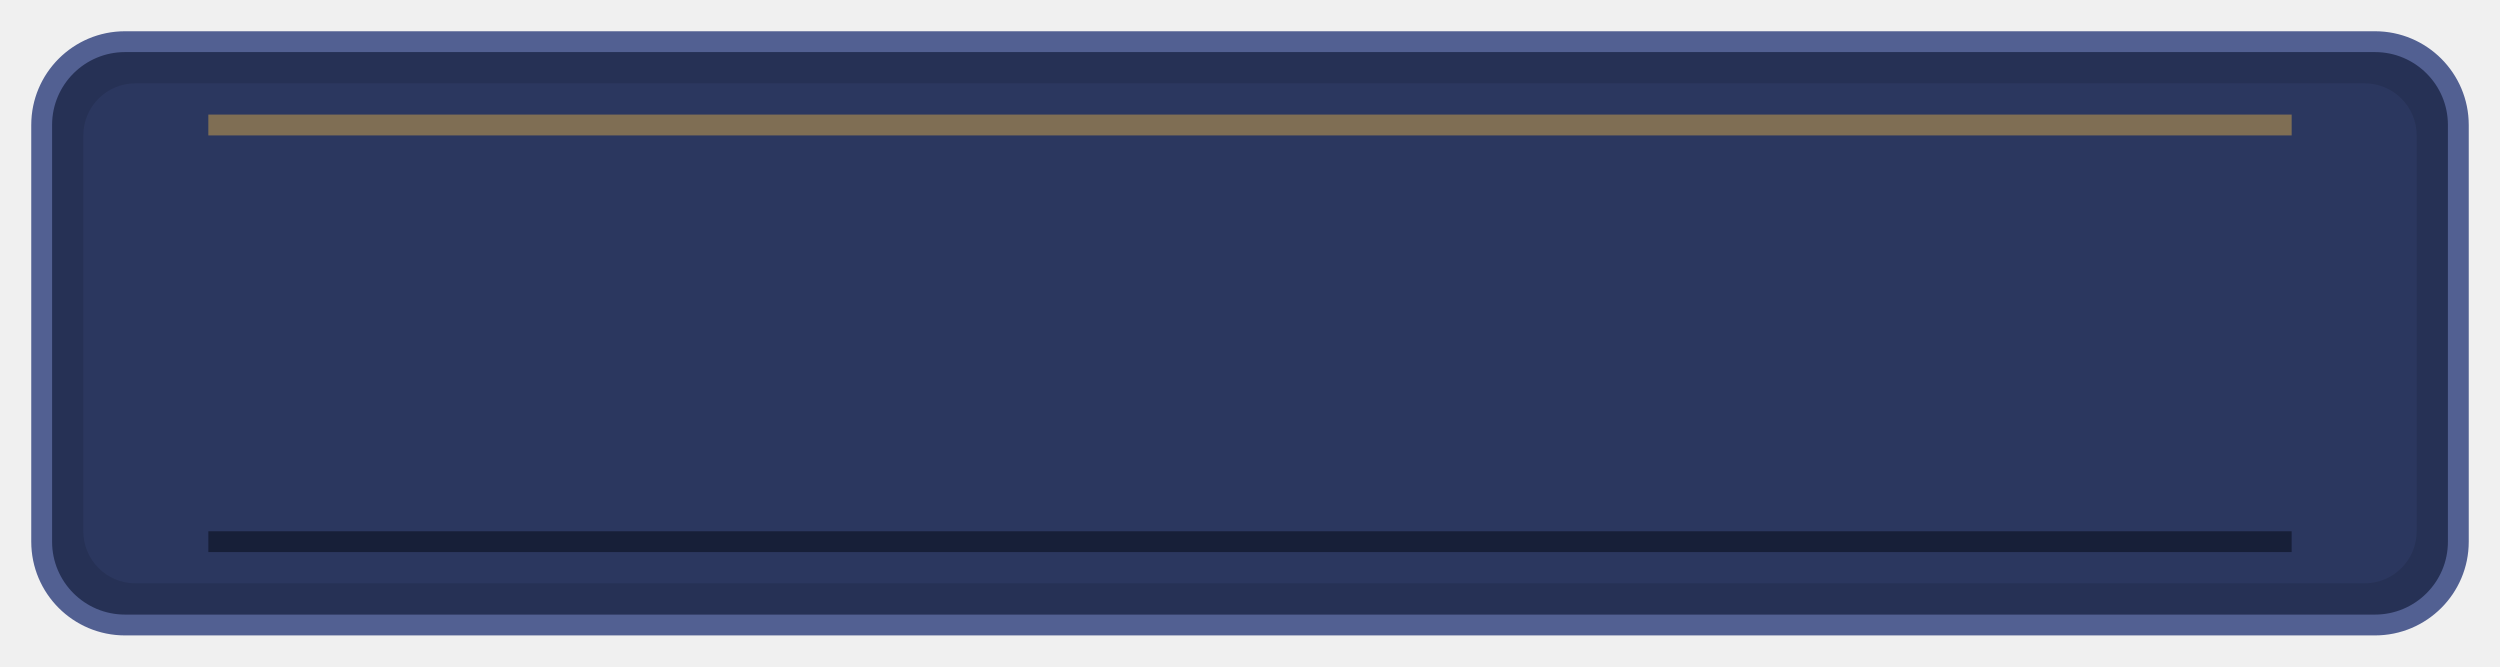
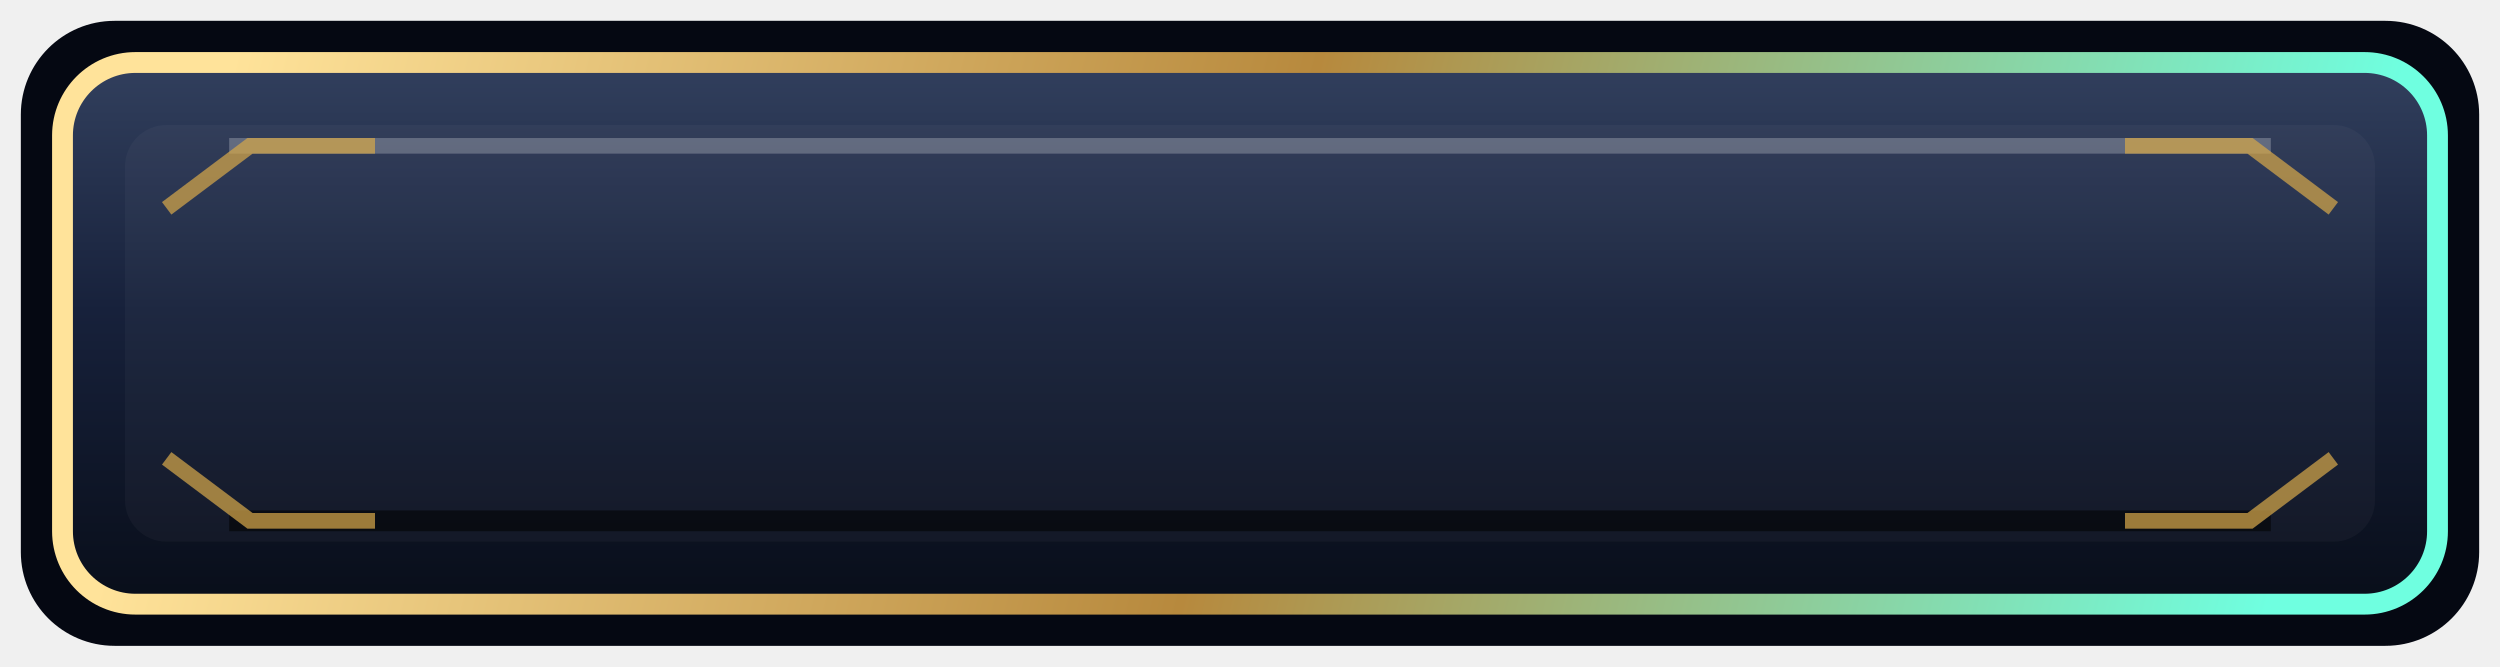
<svg xmlns="http://www.w3.org/2000/svg" width="240" height="64" viewBox="0 0 240 64" fill="none">
-   <rect x="4" y="4" width="232" height="56" rx="8" fill="#263155" stroke="#526092" stroke-width="2" />
-   <rect x="8" y="8" width="224" height="48" rx="5" fill="#394779" opacity="0.28" />
-   <path d="M20 12H220" stroke="#D4A64A" stroke-width="2" opacity="0.5" />
-   <path d="M20 52H220" stroke="#0D1324" stroke-width="2" opacity="0.65" />
+   <defs>
+     <linearGradient id="primaryBody" x1="120" y1="5" x2="120" y2="59" gradientUnits="userSpaceOnUse">
+       <stop offset="0" stop-color="#33415F" />
+       <stop offset="0.46" stop-color="#17213B" />
+       <stop offset="1" stop-color="#080D18" />
+     </linearGradient>
+     <linearGradient id="primaryEdge" x1="22" y1="7" x2="218" y2="57" gradientUnits="userSpaceOnUse">
+       <stop offset="0" stop-color="#FFE39A" />
+       <stop offset="0.5" stop-color="#B7893D" />
+       <stop offset="1" stop-color="#6FFFE0" />
+     </linearGradient>
+   </defs>
+   <rect x="3" y="3" width="234" height="58" rx="8" fill="#050812" stroke="#050812" stroke-width="2" />
+   <rect x="6" y="6" width="228" height="52" rx="7" fill="url(#primaryBody)" stroke="url(#primaryEdge)" stroke-width="2" />
+   <rect x="12" y="12" width="216" height="40" rx="4" fill="#FFFFFF" opacity="0.035" />
+   <path d="M22 14H218" stroke="#FFFFFF" stroke-width="1.5" opacity="0.24" />
+   <path d="M22 50H218" stroke="#000000" stroke-width="2" opacity="0.55" />
+   <path d="M16 20L24 14H36M224 20L216 14H204M16 44L24 50H36M224 44L216 50H204" stroke="#D4A64A" stroke-width="1.5" opacity="0.72" />
</svg>
